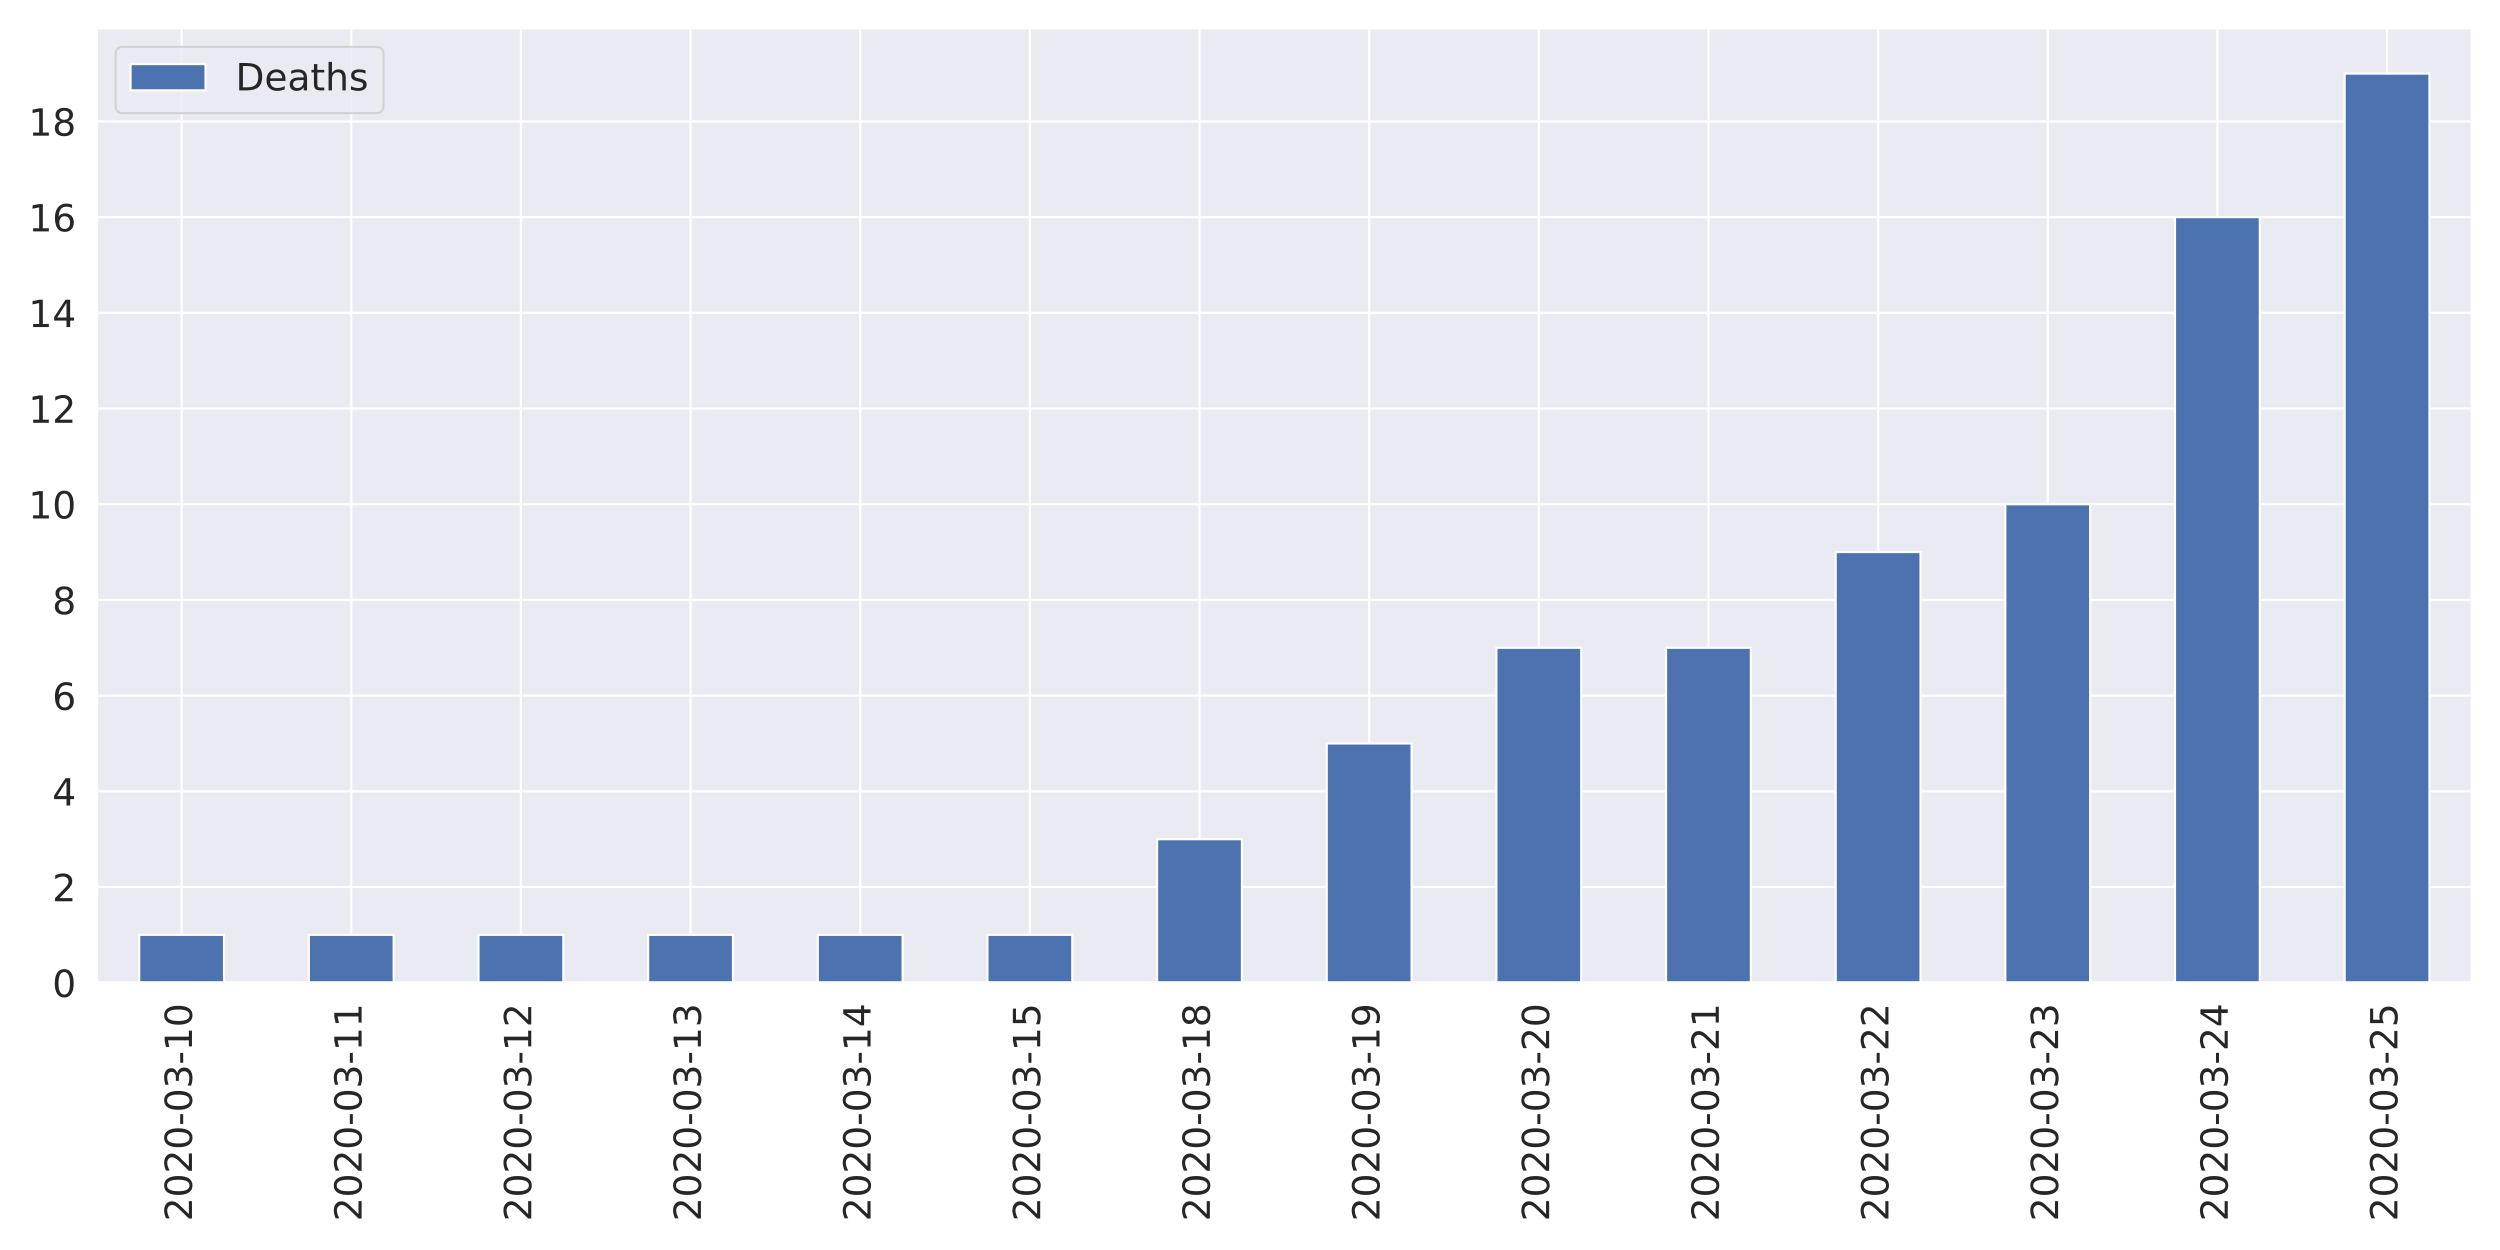
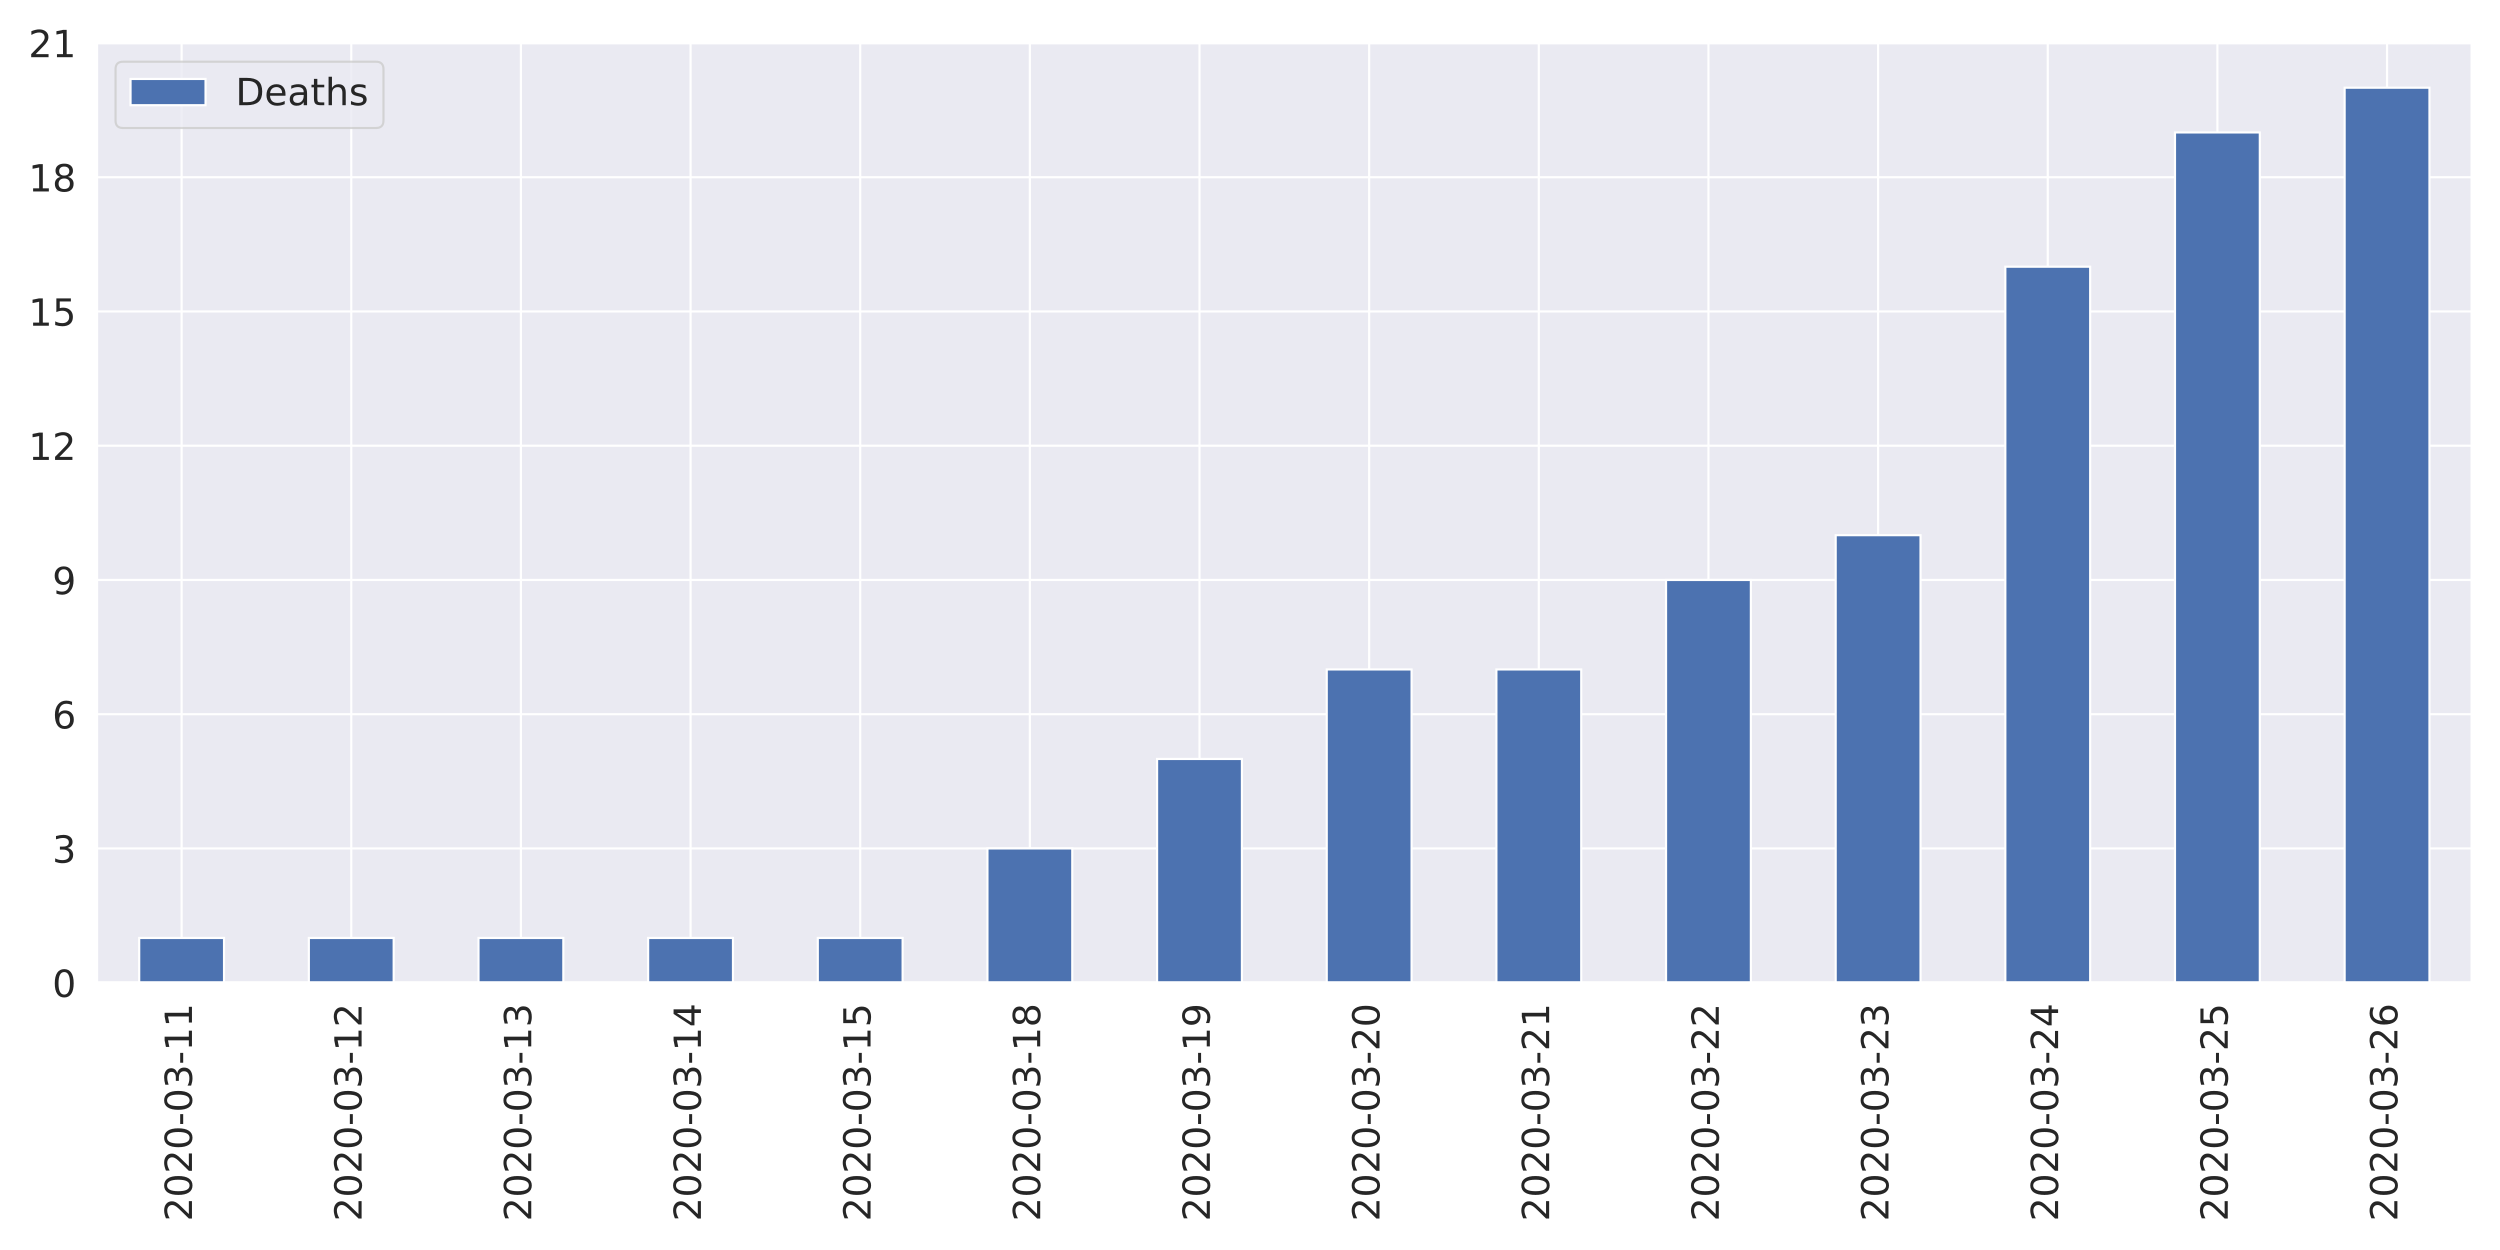
<svg xmlns="http://www.w3.org/2000/svg" xmlns:xlink="http://www.w3.org/1999/xlink" height="576pt" version="1.1" viewBox="0 0 1152 576" width="1152pt">
  <defs>
    <style type="text/css">
*{stroke-linecap:butt;stroke-linejoin:round;}
  </style>
  </defs>
  <g id="figure_1">
    <g id="patch_1">
      <path d="M 0 576  L 1152 576  L 1152 0  L 0 0  z " style="fill:#ffffff;" />
    </g>
    <g id="axes_1">
      <g id="patch_2">
-         <path d="M 44.6 452.83  L 1139.04 452.83  L 1139.04 12.96  L 44.6 12.96  z " style="fill:#eaeaf2;" />
+         <path d="M 44.6 452.83  L 1139.04 452.83  L 1139.04 19.8  L 44.6 19.8  z " style="fill:#eaeaf2;" />
      </g>
      <g id="matplotlib.axis_1">
        <g id="xtick_1">
          <g id="line2d_1">
-             <path clip-path="url(#pf73f8ee75b)" d="M 83.687 452.83  L 83.687 12.96  " style="fill:none;stroke:#ffffff;stroke-linecap:round;" />
+             <path clip-path="url(#p0006dc7b88)" d="M 83.687 452.83  L 83.687 19.8  " style="fill:none;stroke:#ffffff;stroke-linecap:round;" />
          </g>
          <g id="text_1">
            <defs>
              <path d="M 19.188 8.297  L 53.609 8.297  L 53.609 0  L 7.328 0  L 7.328 8.297  Q 12.938 14.109 22.625 23.891  Q 32.328 33.688 34.812 36.531  Q 39.547 41.844 41.422 45.531  Q 43.312 49.219 43.312 52.781  Q 43.312 58.594 39.234 62.25  Q 35.156 65.922 28.609 65.922  Q 23.969 65.922 18.812 64.312  Q 13.672 62.703 7.812 59.422  L 7.812 69.391  Q 13.766 71.781 18.938 73  Q 24.125 74.219 28.422 74.219  Q 39.75 74.219 46.484 68.547  Q 53.219 62.891 53.219 53.422  Q 53.219 48.922 51.531 44.891  Q 49.859 40.875 45.406 35.406  Q 44.188 33.984 37.641 27.219  Q 31.109 20.453 19.188 8.297  z " id="DejaVuSans-50" />
              <path d="M 31.781 66.406  Q 24.172 66.406 20.328 58.906  Q 16.5 51.422 16.5 36.375  Q 16.5 21.391 20.328 13.891  Q 24.172 6.391 31.781 6.391  Q 39.453 6.391 43.281 13.891  Q 47.125 21.391 47.125 36.375  Q 47.125 51.422 43.281 58.906  Q 39.453 66.406 31.781 66.406  z M 31.781 74.219  Q 44.047 74.219 50.516 64.516  Q 56.984 54.828 56.984 36.375  Q 56.984 17.969 50.516 8.266  Q 44.047 -1.422 31.781 -1.422  Q 19.531 -1.422 13.062 8.266  Q 6.594 17.969 6.594 36.375  Q 6.594 54.828 13.062 64.516  Q 19.531 74.219 31.781 74.219  z " id="DejaVuSans-48" />
              <path d="M 4.891 31.391  L 31.203 31.391  L 31.203 23.391  L 4.891 23.391  z " id="DejaVuSans-45" />
              <path d="M 40.578 39.312  Q 47.656 37.797 51.625 33  Q 55.609 28.219 55.609 21.188  Q 55.609 10.406 48.188 4.484  Q 40.766 -1.422 27.094 -1.422  Q 22.516 -1.422 17.656 -0.516  Q 12.797 0.391 7.625 2.203  L 7.625 11.719  Q 11.719 9.328 16.594 8.109  Q 21.484 6.891 26.812 6.891  Q 36.078 6.891 40.938 10.547  Q 45.797 14.203 45.797 21.188  Q 45.797 27.641 41.281 31.266  Q 36.766 34.906 28.719 34.906  L 20.219 34.906  L 20.219 43.016  L 29.109 43.016  Q 36.375 43.016 40.234 45.922  Q 44.094 48.828 44.094 54.297  Q 44.094 59.906 40.109 62.906  Q 36.141 65.922 28.719 65.922  Q 24.656 65.922 20.016 65.031  Q 15.375 64.156 9.812 62.312  L 9.812 71.094  Q 15.438 72.656 20.344 73.438  Q 25.25 74.219 29.594 74.219  Q 40.828 74.219 47.359 69.109  Q 53.906 64.016 53.906 55.328  Q 53.906 49.266 50.438 45.094  Q 46.969 40.922 40.578 39.312  z " id="DejaVuSans-51" />
              <path d="M 12.406 8.297  L 28.516 8.297  L 28.516 63.922  L 10.984 60.406  L 10.984 69.391  L 28.422 72.906  L 38.281 72.906  L 38.281 8.297  L 54.391 8.297  L 54.391 0  L 12.406 0  z " id="DejaVuSans-49" />
            </defs>
            <g style="fill:#262626;" transform="translate(88.45534 562.7538)rotate(-90)scale(0.1728 -0.1728)">
              <use xlink:href="#DejaVuSans-50" />
              <use x="63.623" xlink:href="#DejaVuSans-48" />
              <use x="127.246" xlink:href="#DejaVuSans-50" />
              <use x="190.869" xlink:href="#DejaVuSans-48" />
              <use x="254.492" xlink:href="#DejaVuSans-45" />
              <use x="290.576" xlink:href="#DejaVuSans-48" />
              <use x="354.199" xlink:href="#DejaVuSans-51" />
              <use x="417.822" xlink:href="#DejaVuSans-45" />
              <use x="453.906" xlink:href="#DejaVuSans-49" />
-               <use x="517.529" xlink:href="#DejaVuSans-48" />
+               <use x="517.529" xlink:href="#DejaVuSans-49" />
            </g>
          </g>
        </g>
        <g id="xtick_2">
          <g id="line2d_2">
-             <path clip-path="url(#pf73f8ee75b)" d="M 161.861 452.83  L 161.861 12.96  " style="fill:none;stroke:#ffffff;stroke-linecap:round;" />
+             <path clip-path="url(#p0006dc7b88)" d="M 161.861 452.83  L 161.861 19.8  " style="fill:none;stroke:#ffffff;stroke-linecap:round;" />
          </g>
          <g id="text_2">
            <g style="fill:#262626;" transform="translate(166.6296 562.7538)rotate(-90)scale(0.1728 -0.1728)">
              <use xlink:href="#DejaVuSans-50" />
              <use x="63.623" xlink:href="#DejaVuSans-48" />
              <use x="127.246" xlink:href="#DejaVuSans-50" />
              <use x="190.869" xlink:href="#DejaVuSans-48" />
              <use x="254.492" xlink:href="#DejaVuSans-45" />
              <use x="290.576" xlink:href="#DejaVuSans-48" />
              <use x="354.199" xlink:href="#DejaVuSans-51" />
              <use x="417.822" xlink:href="#DejaVuSans-45" />
              <use x="453.906" xlink:href="#DejaVuSans-49" />
-               <use x="517.529" xlink:href="#DejaVuSans-49" />
+               <use x="517.529" xlink:href="#DejaVuSans-50" />
            </g>
          </g>
        </g>
        <g id="xtick_3">
          <g id="line2d_3">
-             <path clip-path="url(#pf73f8ee75b)" d="M 240.036 452.83  L 240.036 12.96  " style="fill:none;stroke:#ffffff;stroke-linecap:round;" />
+             <path clip-path="url(#p0006dc7b88)" d="M 240.036 452.83  L 240.036 19.8  " style="fill:none;stroke:#ffffff;stroke-linecap:round;" />
          </g>
          <g id="text_3">
            <g style="fill:#262626;" transform="translate(244.8039 562.7538)rotate(-90)scale(0.1728 -0.1728)">
              <use xlink:href="#DejaVuSans-50" />
              <use x="63.623" xlink:href="#DejaVuSans-48" />
              <use x="127.246" xlink:href="#DejaVuSans-50" />
              <use x="190.869" xlink:href="#DejaVuSans-48" />
              <use x="254.492" xlink:href="#DejaVuSans-45" />
              <use x="290.576" xlink:href="#DejaVuSans-48" />
              <use x="354.199" xlink:href="#DejaVuSans-51" />
              <use x="417.822" xlink:href="#DejaVuSans-45" />
              <use x="453.906" xlink:href="#DejaVuSans-49" />
-               <use x="517.529" xlink:href="#DejaVuSans-50" />
+               <use x="517.529" xlink:href="#DejaVuSans-51" />
            </g>
          </g>
        </g>
        <g id="xtick_4">
          <g id="line2d_4">
-             <path clip-path="url(#pf73f8ee75b)" d="M 318.21 452.83  L 318.21 12.96  " style="fill:none;stroke:#ffffff;stroke-linecap:round;" />
+             <path clip-path="url(#p0006dc7b88)" d="M 318.21 452.83  L 318.21 19.8  " style="fill:none;stroke:#ffffff;stroke-linecap:round;" />
          </g>
          <g id="text_4">
+             <defs>
+               <path d="M 37.797 64.312  L 12.891 25.391  L 37.797 25.391  z M 35.203 72.906  L 47.609 72.906  L 47.609 25.391  L 58.016 25.391  L 58.016 17.188  L 47.609 17.188  L 47.609 0  L 37.797 0  L 37.797 17.188  L 4.891 17.188  L 4.891 26.703  z " id="DejaVuSans-52" />
+             </defs>
            <g style="fill:#262626;" transform="translate(322.9782 562.7538)rotate(-90)scale(0.1728 -0.1728)">
              <use xlink:href="#DejaVuSans-50" />
              <use x="63.623" xlink:href="#DejaVuSans-48" />
              <use x="127.246" xlink:href="#DejaVuSans-50" />
              <use x="190.869" xlink:href="#DejaVuSans-48" />
              <use x="254.492" xlink:href="#DejaVuSans-45" />
              <use x="290.576" xlink:href="#DejaVuSans-48" />
              <use x="354.199" xlink:href="#DejaVuSans-51" />
              <use x="417.822" xlink:href="#DejaVuSans-45" />
              <use x="453.906" xlink:href="#DejaVuSans-49" />
-               <use x="517.529" xlink:href="#DejaVuSans-51" />
+               <use x="517.529" xlink:href="#DejaVuSans-52" />
            </g>
          </g>
        </g>
        <g id="xtick_5">
          <g id="line2d_5">
-             <path clip-path="url(#pf73f8ee75b)" d="M 396.384 452.83  L 396.384 12.96  " style="fill:none;stroke:#ffffff;stroke-linecap:round;" />
+             <path clip-path="url(#p0006dc7b88)" d="M 396.384 452.83  L 396.384 19.8  " style="fill:none;stroke:#ffffff;stroke-linecap:round;" />
          </g>
          <g id="text_5">
            <defs>
-               <path d="M 37.797 64.312  L 12.891 25.391  L 37.797 25.391  z M 35.203 72.906  L 47.609 72.906  L 47.609 25.391  L 58.016 25.391  L 58.016 17.188  L 47.609 17.188  L 47.609 0  L 37.797 0  L 37.797 17.188  L 4.891 17.188  L 4.891 26.703  z " id="DejaVuSans-52" />
+               <path d="M 10.797 72.906  L 49.516 72.906  L 49.516 64.594  L 19.828 64.594  L 19.828 46.734  Q 21.969 47.469 24.109 47.828  Q 26.266 48.188 28.422 48.188  Q 40.625 48.188 47.75 41.5  Q 54.891 34.812 54.891 23.391  Q 54.891 11.625 47.562 5.094  Q 40.234 -1.422 26.906 -1.422  Q 22.312 -1.422 17.547 -0.641  Q 12.797 0.141 7.719 1.703  L 7.719 11.625  Q 12.109 9.234 16.797 8.062  Q 21.484 6.891 26.703 6.891  Q 35.156 6.891 40.078 11.328  Q 45.016 15.766 45.016 23.391  Q 45.016 31 40.078 35.438  Q 35.156 39.891 26.703 39.891  Q 22.75 39.891 18.812 39.016  Q 14.891 38.141 10.797 36.281  z " id="DejaVuSans-53" />
            </defs>
            <g style="fill:#262626;" transform="translate(401.1525 562.7538)rotate(-90)scale(0.1728 -0.1728)">
              <use xlink:href="#DejaVuSans-50" />
              <use x="63.623" xlink:href="#DejaVuSans-48" />
              <use x="127.246" xlink:href="#DejaVuSans-50" />
              <use x="190.869" xlink:href="#DejaVuSans-48" />
              <use x="254.492" xlink:href="#DejaVuSans-45" />
              <use x="290.576" xlink:href="#DejaVuSans-48" />
              <use x="354.199" xlink:href="#DejaVuSans-51" />
              <use x="417.822" xlink:href="#DejaVuSans-45" />
              <use x="453.906" xlink:href="#DejaVuSans-49" />
-               <use x="517.529" xlink:href="#DejaVuSans-52" />
+               <use x="517.529" xlink:href="#DejaVuSans-53" />
            </g>
          </g>
        </g>
        <g id="xtick_6">
          <g id="line2d_6">
-             <path clip-path="url(#pf73f8ee75b)" d="M 474.559 452.83  L 474.559 12.96  " style="fill:none;stroke:#ffffff;stroke-linecap:round;" />
+             <path clip-path="url(#p0006dc7b88)" d="M 474.559 452.83  L 474.559 19.8  " style="fill:none;stroke:#ffffff;stroke-linecap:round;" />
          </g>
          <g id="text_6">
            <defs>
-               <path d="M 10.797 72.906  L 49.516 72.906  L 49.516 64.594  L 19.828 64.594  L 19.828 46.734  Q 21.969 47.469 24.109 47.828  Q 26.266 48.188 28.422 48.188  Q 40.625 48.188 47.75 41.5  Q 54.891 34.812 54.891 23.391  Q 54.891 11.625 47.562 5.094  Q 40.234 -1.422 26.906 -1.422  Q 22.312 -1.422 17.547 -0.641  Q 12.797 0.141 7.719 1.703  L 7.719 11.625  Q 12.109 9.234 16.797 8.062  Q 21.484 6.891 26.703 6.891  Q 35.156 6.891 40.078 11.328  Q 45.016 15.766 45.016 23.391  Q 45.016 31 40.078 35.438  Q 35.156 39.891 26.703 39.891  Q 22.75 39.891 18.812 39.016  Q 14.891 38.141 10.797 36.281  z " id="DejaVuSans-53" />
+               <path d="M 31.781 34.625  Q 24.75 34.625 20.719 30.859  Q 16.703 27.094 16.703 20.516  Q 16.703 13.922 20.719 10.156  Q 24.75 6.391 31.781 6.391  Q 38.812 6.391 42.859 10.172  Q 46.922 13.969 46.922 20.516  Q 46.922 27.094 42.891 30.859  Q 38.875 34.625 31.781 34.625  z M 21.922 38.812  Q 15.578 40.375 12.031 44.719  Q 8.5 49.078 8.5 55.328  Q 8.5 64.062 14.719 69.141  Q 20.953 74.219 31.781 74.219  Q 42.672 74.219 48.875 69.141  Q 55.078 64.062 55.078 55.328  Q 55.078 49.078 51.531 44.719  Q 48 40.375 41.703 38.812  Q 48.828 37.156 52.797 32.312  Q 56.781 27.484 56.781 20.516  Q 56.781 9.906 50.312 4.234  Q 43.844 -1.422 31.781 -1.422  Q 19.734 -1.422 13.25 4.234  Q 6.781 9.906 6.781 20.516  Q 6.781 27.484 10.781 32.312  Q 14.797 37.156 21.922 38.812  z M 18.312 54.391  Q 18.312 48.734 21.844 45.562  Q 25.391 42.391 31.781 42.391  Q 38.141 42.391 41.719 45.562  Q 45.312 48.734 45.312 54.391  Q 45.312 60.062 41.719 63.234  Q 38.141 66.406 31.781 66.406  Q 25.391 66.406 21.844 63.234  Q 18.312 60.062 18.312 54.391  z " id="DejaVuSans-56" />
            </defs>
            <g style="fill:#262626;" transform="translate(479.3268 562.7538)rotate(-90)scale(0.1728 -0.1728)">
              <use xlink:href="#DejaVuSans-50" />
              <use x="63.623" xlink:href="#DejaVuSans-48" />
              <use x="127.246" xlink:href="#DejaVuSans-50" />
              <use x="190.869" xlink:href="#DejaVuSans-48" />
              <use x="254.492" xlink:href="#DejaVuSans-45" />
              <use x="290.576" xlink:href="#DejaVuSans-48" />
              <use x="354.199" xlink:href="#DejaVuSans-51" />
              <use x="417.822" xlink:href="#DejaVuSans-45" />
              <use x="453.906" xlink:href="#DejaVuSans-49" />
-               <use x="517.529" xlink:href="#DejaVuSans-53" />
+               <use x="517.529" xlink:href="#DejaVuSans-56" />
            </g>
          </g>
        </g>
        <g id="xtick_7">
          <g id="line2d_7">
-             <path clip-path="url(#pf73f8ee75b)" d="M 552.733 452.83  L 552.733 12.96  " style="fill:none;stroke:#ffffff;stroke-linecap:round;" />
+             <path clip-path="url(#p0006dc7b88)" d="M 552.733 452.83  L 552.733 19.8  " style="fill:none;stroke:#ffffff;stroke-linecap:round;" />
          </g>
          <g id="text_7">
            <defs>
-               <path d="M 31.781 34.625  Q 24.75 34.625 20.719 30.859  Q 16.703 27.094 16.703 20.516  Q 16.703 13.922 20.719 10.156  Q 24.75 6.391 31.781 6.391  Q 38.812 6.391 42.859 10.172  Q 46.922 13.969 46.922 20.516  Q 46.922 27.094 42.891 30.859  Q 38.875 34.625 31.781 34.625  z M 21.922 38.812  Q 15.578 40.375 12.031 44.719  Q 8.5 49.078 8.5 55.328  Q 8.5 64.062 14.719 69.141  Q 20.953 74.219 31.781 74.219  Q 42.672 74.219 48.875 69.141  Q 55.078 64.062 55.078 55.328  Q 55.078 49.078 51.531 44.719  Q 48 40.375 41.703 38.812  Q 48.828 37.156 52.797 32.312  Q 56.781 27.484 56.781 20.516  Q 56.781 9.906 50.312 4.234  Q 43.844 -1.422 31.781 -1.422  Q 19.734 -1.422 13.25 4.234  Q 6.781 9.906 6.781 20.516  Q 6.781 27.484 10.781 32.312  Q 14.797 37.156 21.922 38.812  z M 18.312 54.391  Q 18.312 48.734 21.844 45.562  Q 25.391 42.391 31.781 42.391  Q 38.141 42.391 41.719 45.562  Q 45.312 48.734 45.312 54.391  Q 45.312 60.062 41.719 63.234  Q 38.141 66.406 31.781 66.406  Q 25.391 66.406 21.844 63.234  Q 18.312 60.062 18.312 54.391  z " id="DejaVuSans-56" />
+               <path d="M 10.984 1.516  L 10.984 10.5  Q 14.703 8.734 18.5 7.812  Q 22.312 6.891 25.984 6.891  Q 35.75 6.891 40.891 13.453  Q 46.047 20.016 46.781 33.406  Q 43.953 29.203 39.594 26.953  Q 35.25 24.703 29.984 24.703  Q 19.047 24.703 12.672 31.312  Q 6.297 37.938 6.297 49.422  Q 6.297 60.641 12.938 67.422  Q 19.578 74.219 30.609 74.219  Q 43.266 74.219 49.922 64.516  Q 56.594 54.828 56.594 36.375  Q 56.594 19.141 48.406 8.859  Q 40.234 -1.422 26.422 -1.422  Q 22.703 -1.422 18.891 -0.688  Q 15.094 0.047 10.984 1.516  z M 30.609 32.422  Q 37.25 32.422 41.125 36.953  Q 45.016 41.5 45.016 49.422  Q 45.016 57.281 41.125 61.844  Q 37.25 66.406 30.609 66.406  Q 23.969 66.406 20.094 61.844  Q 16.219 57.281 16.219 49.422  Q 16.219 41.5 20.094 36.953  Q 23.969 32.422 30.609 32.422  z " id="DejaVuSans-57" />
            </defs>
            <g style="fill:#262626;" transform="translate(557.5011 562.7538)rotate(-90)scale(0.1728 -0.1728)">
              <use xlink:href="#DejaVuSans-50" />
              <use x="63.623" xlink:href="#DejaVuSans-48" />
              <use x="127.246" xlink:href="#DejaVuSans-50" />
              <use x="190.869" xlink:href="#DejaVuSans-48" />
              <use x="254.492" xlink:href="#DejaVuSans-45" />
              <use x="290.576" xlink:href="#DejaVuSans-48" />
              <use x="354.199" xlink:href="#DejaVuSans-51" />
              <use x="417.822" xlink:href="#DejaVuSans-45" />
              <use x="453.906" xlink:href="#DejaVuSans-49" />
-               <use x="517.529" xlink:href="#DejaVuSans-56" />
+               <use x="517.529" xlink:href="#DejaVuSans-57" />
            </g>
          </g>
        </g>
        <g id="xtick_8">
          <g id="line2d_8">
-             <path clip-path="url(#pf73f8ee75b)" d="M 630.907 452.83  L 630.907 12.96  " style="fill:none;stroke:#ffffff;stroke-linecap:round;" />
+             <path clip-path="url(#p0006dc7b88)" d="M 630.907 452.83  L 630.907 19.8  " style="fill:none;stroke:#ffffff;stroke-linecap:round;" />
          </g>
          <g id="text_8">
-             <defs>
-               <path d="M 10.984 1.516  L 10.984 10.5  Q 14.703 8.734 18.5 7.812  Q 22.312 6.891 25.984 6.891  Q 35.75 6.891 40.891 13.453  Q 46.047 20.016 46.781 33.406  Q 43.953 29.203 39.594 26.953  Q 35.25 24.703 29.984 24.703  Q 19.047 24.703 12.672 31.312  Q 6.297 37.938 6.297 49.422  Q 6.297 60.641 12.938 67.422  Q 19.578 74.219 30.609 74.219  Q 43.266 74.219 49.922 64.516  Q 56.594 54.828 56.594 36.375  Q 56.594 19.141 48.406 8.859  Q 40.234 -1.422 26.422 -1.422  Q 22.703 -1.422 18.891 -0.688  Q 15.094 0.047 10.984 1.516  z M 30.609 32.422  Q 37.25 32.422 41.125 36.953  Q 45.016 41.5 45.016 49.422  Q 45.016 57.281 41.125 61.844  Q 37.25 66.406 30.609 66.406  Q 23.969 66.406 20.094 61.844  Q 16.219 57.281 16.219 49.422  Q 16.219 41.5 20.094 36.953  Q 23.969 32.422 30.609 32.422  z " id="DejaVuSans-57" />
-             </defs>
            <g style="fill:#262626;" transform="translate(635.6753 562.7538)rotate(-90)scale(0.1728 -0.1728)">
              <use xlink:href="#DejaVuSans-50" />
              <use x="63.623" xlink:href="#DejaVuSans-48" />
              <use x="127.246" xlink:href="#DejaVuSans-50" />
              <use x="190.869" xlink:href="#DejaVuSans-48" />
              <use x="254.492" xlink:href="#DejaVuSans-45" />
              <use x="290.576" xlink:href="#DejaVuSans-48" />
              <use x="354.199" xlink:href="#DejaVuSans-51" />
              <use x="417.822" xlink:href="#DejaVuSans-45" />
-               <use x="453.906" xlink:href="#DejaVuSans-49" />
-               <use x="517.529" xlink:href="#DejaVuSans-57" />
+               <use x="453.906" xlink:href="#DejaVuSans-50" />
+               <use x="517.529" xlink:href="#DejaVuSans-48" />
            </g>
          </g>
        </g>
        <g id="xtick_9">
          <g id="line2d_9">
-             <path clip-path="url(#pf73f8ee75b)" d="M 709.081 452.83  L 709.081 12.96  " style="fill:none;stroke:#ffffff;stroke-linecap:round;" />
+             <path clip-path="url(#p0006dc7b88)" d="M 709.081 452.83  L 709.081 19.8  " style="fill:none;stroke:#ffffff;stroke-linecap:round;" />
          </g>
          <g id="text_9">
            <g style="fill:#262626;" transform="translate(713.8496 562.7538)rotate(-90)scale(0.1728 -0.1728)">
              <use xlink:href="#DejaVuSans-50" />
              <use x="63.623" xlink:href="#DejaVuSans-48" />
              <use x="127.246" xlink:href="#DejaVuSans-50" />
              <use x="190.869" xlink:href="#DejaVuSans-48" />
              <use x="254.492" xlink:href="#DejaVuSans-45" />
              <use x="290.576" xlink:href="#DejaVuSans-48" />
              <use x="354.199" xlink:href="#DejaVuSans-51" />
              <use x="417.822" xlink:href="#DejaVuSans-45" />
              <use x="453.906" xlink:href="#DejaVuSans-50" />
-               <use x="517.529" xlink:href="#DejaVuSans-48" />
+               <use x="517.529" xlink:href="#DejaVuSans-49" />
            </g>
          </g>
        </g>
        <g id="xtick_10">
          <g id="line2d_10">
-             <path clip-path="url(#pf73f8ee75b)" d="M 787.256 452.83  L 787.256 12.96  " style="fill:none;stroke:#ffffff;stroke-linecap:round;" />
+             <path clip-path="url(#p0006dc7b88)" d="M 787.256 452.83  L 787.256 19.8  " style="fill:none;stroke:#ffffff;stroke-linecap:round;" />
          </g>
          <g id="text_10">
            <g style="fill:#262626;" transform="translate(792.0239 562.7538)rotate(-90)scale(0.1728 -0.1728)">
              <use xlink:href="#DejaVuSans-50" />
              <use x="63.623" xlink:href="#DejaVuSans-48" />
              <use x="127.246" xlink:href="#DejaVuSans-50" />
              <use x="190.869" xlink:href="#DejaVuSans-48" />
              <use x="254.492" xlink:href="#DejaVuSans-45" />
              <use x="290.576" xlink:href="#DejaVuSans-48" />
              <use x="354.199" xlink:href="#DejaVuSans-51" />
              <use x="417.822" xlink:href="#DejaVuSans-45" />
              <use x="453.906" xlink:href="#DejaVuSans-50" />
-               <use x="517.529" xlink:href="#DejaVuSans-49" />
+               <use x="517.529" xlink:href="#DejaVuSans-50" />
            </g>
          </g>
        </g>
        <g id="xtick_11">
          <g id="line2d_11">
-             <path clip-path="url(#pf73f8ee75b)" d="M 865.43 452.83  L 865.43 12.96  " style="fill:none;stroke:#ffffff;stroke-linecap:round;" />
+             <path clip-path="url(#p0006dc7b88)" d="M 865.43 452.83  L 865.43 19.8  " style="fill:none;stroke:#ffffff;stroke-linecap:round;" />
          </g>
          <g id="text_11">
            <g style="fill:#262626;" transform="translate(870.1982 562.7538)rotate(-90)scale(0.1728 -0.1728)">
              <use xlink:href="#DejaVuSans-50" />
              <use x="63.623" xlink:href="#DejaVuSans-48" />
              <use x="127.246" xlink:href="#DejaVuSans-50" />
              <use x="190.869" xlink:href="#DejaVuSans-48" />
              <use x="254.492" xlink:href="#DejaVuSans-45" />
              <use x="290.576" xlink:href="#DejaVuSans-48" />
              <use x="354.199" xlink:href="#DejaVuSans-51" />
              <use x="417.822" xlink:href="#DejaVuSans-45" />
              <use x="453.906" xlink:href="#DejaVuSans-50" />
-               <use x="517.529" xlink:href="#DejaVuSans-50" />
+               <use x="517.529" xlink:href="#DejaVuSans-51" />
            </g>
          </g>
        </g>
        <g id="xtick_12">
          <g id="line2d_12">
-             <path clip-path="url(#pf73f8ee75b)" d="M 943.604 452.83  L 943.604 12.96  " style="fill:none;stroke:#ffffff;stroke-linecap:round;" />
+             <path clip-path="url(#p0006dc7b88)" d="M 943.604 452.83  L 943.604 19.8  " style="fill:none;stroke:#ffffff;stroke-linecap:round;" />
          </g>
          <g id="text_12">
            <g style="fill:#262626;" transform="translate(948.3725 562.7538)rotate(-90)scale(0.1728 -0.1728)">
              <use xlink:href="#DejaVuSans-50" />
              <use x="63.623" xlink:href="#DejaVuSans-48" />
              <use x="127.246" xlink:href="#DejaVuSans-50" />
              <use x="190.869" xlink:href="#DejaVuSans-48" />
              <use x="254.492" xlink:href="#DejaVuSans-45" />
              <use x="290.576" xlink:href="#DejaVuSans-48" />
              <use x="354.199" xlink:href="#DejaVuSans-51" />
              <use x="417.822" xlink:href="#DejaVuSans-45" />
              <use x="453.906" xlink:href="#DejaVuSans-50" />
-               <use x="517.529" xlink:href="#DejaVuSans-51" />
+               <use x="517.529" xlink:href="#DejaVuSans-52" />
            </g>
          </g>
        </g>
        <g id="xtick_13">
          <g id="line2d_13">
-             <path clip-path="url(#pf73f8ee75b)" d="M 1021.779 452.83  L 1021.779 12.96  " style="fill:none;stroke:#ffffff;stroke-linecap:round;" />
+             <path clip-path="url(#p0006dc7b88)" d="M 1021.779 452.83  L 1021.779 19.8  " style="fill:none;stroke:#ffffff;stroke-linecap:round;" />
          </g>
          <g id="text_13">
            <g style="fill:#262626;" transform="translate(1026.547 562.7538)rotate(-90)scale(0.1728 -0.1728)">
              <use xlink:href="#DejaVuSans-50" />
              <use x="63.623" xlink:href="#DejaVuSans-48" />
              <use x="127.246" xlink:href="#DejaVuSans-50" />
              <use x="190.869" xlink:href="#DejaVuSans-48" />
              <use x="254.492" xlink:href="#DejaVuSans-45" />
              <use x="290.576" xlink:href="#DejaVuSans-48" />
              <use x="354.199" xlink:href="#DejaVuSans-51" />
              <use x="417.822" xlink:href="#DejaVuSans-45" />
              <use x="453.906" xlink:href="#DejaVuSans-50" />
-               <use x="517.529" xlink:href="#DejaVuSans-52" />
+               <use x="517.529" xlink:href="#DejaVuSans-53" />
            </g>
          </g>
        </g>
        <g id="xtick_14">
          <g id="line2d_14">
-             <path clip-path="url(#pf73f8ee75b)" d="M 1099.953 452.83  L 1099.953 12.96  " style="fill:none;stroke:#ffffff;stroke-linecap:round;" />
+             <path clip-path="url(#p0006dc7b88)" d="M 1099.953 452.83  L 1099.953 19.8  " style="fill:none;stroke:#ffffff;stroke-linecap:round;" />
          </g>
          <g id="text_14">
+             <defs>
+               <path d="M 33.016 40.375  Q 26.375 40.375 22.484 35.828  Q 18.609 31.297 18.609 23.391  Q 18.609 15.531 22.484 10.953  Q 26.375 6.391 33.016 6.391  Q 39.656 6.391 43.531 10.953  Q 47.406 15.531 47.406 23.391  Q 47.406 31.297 43.531 35.828  Q 39.656 40.375 33.016 40.375  z M 52.594 71.297  L 52.594 62.312  Q 48.875 64.062 45.094 64.984  Q 41.312 65.922 37.594 65.922  Q 27.828 65.922 22.672 59.328  Q 17.531 52.734 16.797 39.406  Q 19.672 43.656 24.016 45.922  Q 28.375 48.188 33.594 48.188  Q 44.578 48.188 50.953 41.516  Q 57.328 34.859 57.328 23.391  Q 57.328 12.156 50.688 5.359  Q 44.047 -1.422 33.016 -1.422  Q 20.359 -1.422 13.672 8.266  Q 6.984 17.969 6.984 36.375  Q 6.984 53.656 15.188 63.938  Q 23.391 74.219 37.203 74.219  Q 40.922 74.219 44.703 73.484  Q 48.484 72.75 52.594 71.297  z " id="DejaVuSans-54" />
+             </defs>
            <g style="fill:#262626;" transform="translate(1104.721 562.7538)rotate(-90)scale(0.1728 -0.1728)">
              <use xlink:href="#DejaVuSans-50" />
              <use x="63.623" xlink:href="#DejaVuSans-48" />
              <use x="127.246" xlink:href="#DejaVuSans-50" />
              <use x="190.869" xlink:href="#DejaVuSans-48" />
              <use x="254.492" xlink:href="#DejaVuSans-45" />
              <use x="290.576" xlink:href="#DejaVuSans-48" />
              <use x="354.199" xlink:href="#DejaVuSans-51" />
              <use x="417.822" xlink:href="#DejaVuSans-45" />
              <use x="453.906" xlink:href="#DejaVuSans-50" />
-               <use x="517.529" xlink:href="#DejaVuSans-53" />
+               <use x="517.529" xlink:href="#DejaVuSans-54" />
            </g>
          </g>
        </g>
      </g>
      <g id="matplotlib.axis_2">
        <g id="ytick_1">
          <g id="line2d_15">
-             <path clip-path="url(#pf73f8ee75b)" d="M 44.6 452.83  L 1139.04 452.83  " style="fill:none;stroke:#ffffff;stroke-linecap:round;" />
+             <path clip-path="url(#p0006dc7b88)" d="M 44.6 452.83  L 1139.04 452.83  " style="fill:none;stroke:#ffffff;stroke-linecap:round;" />
          </g>
          <g id="text_15">
            <g style="fill:#262626;" transform="translate(24.1056 459.3951)scale(0.1728 -0.1728)">
              <use xlink:href="#DejaVuSans-48" />
            </g>
          </g>
        </g>
        <g id="ytick_2">
          <g id="line2d_16">
-             <path clip-path="url(#pf73f8ee75b)" d="M 44.6 408.733  L 1139.04 408.733  " style="fill:none;stroke:#ffffff;stroke-linecap:round;" />
+             <path clip-path="url(#p0006dc7b88)" d="M 44.6 390.969  L 1139.04 390.969  " style="fill:none;stroke:#ffffff;stroke-linecap:round;" />
          </g>
          <g id="text_16">
-             <g style="fill:#262626;" transform="translate(24.1056 415.2978)scale(0.1728 -0.1728)">
-               <use xlink:href="#DejaVuSans-50" />
+             <g style="fill:#262626;" transform="translate(24.1056 397.5336)scale(0.1728 -0.1728)">
+               <use xlink:href="#DejaVuSans-51" />
            </g>
          </g>
        </g>
        <g id="ytick_3">
          <g id="line2d_17">
-             <path clip-path="url(#pf73f8ee75b)" d="M 44.6 364.636  L 1139.04 364.636  " style="fill:none;stroke:#ffffff;stroke-linecap:round;" />
+             <path clip-path="url(#p0006dc7b88)" d="M 44.6 329.107  L 1139.04 329.107  " style="fill:none;stroke:#ffffff;stroke-linecap:round;" />
          </g>
          <g id="text_17">
-             <g style="fill:#262626;" transform="translate(24.1056 371.2006)scale(0.1728 -0.1728)">
-               <use xlink:href="#DejaVuSans-52" />
+             <g style="fill:#262626;" transform="translate(24.1056 335.6722)scale(0.1728 -0.1728)">
+               <use xlink:href="#DejaVuSans-54" />
            </g>
          </g>
        </g>
        <g id="ytick_4">
          <g id="line2d_18">
-             <path clip-path="url(#pf73f8ee75b)" d="M 44.6 320.538  L 1139.04 320.538  " style="fill:none;stroke:#ffffff;stroke-linecap:round;" />
+             <path clip-path="url(#p0006dc7b88)" d="M 44.6 267.246  L 1139.04 267.246  " style="fill:none;stroke:#ffffff;stroke-linecap:round;" />
          </g>
          <g id="text_18">
-             <defs>
-               <path d="M 33.016 40.375  Q 26.375 40.375 22.484 35.828  Q 18.609 31.297 18.609 23.391  Q 18.609 15.531 22.484 10.953  Q 26.375 6.391 33.016 6.391  Q 39.656 6.391 43.531 10.953  Q 47.406 15.531 47.406 23.391  Q 47.406 31.297 43.531 35.828  Q 39.656 40.375 33.016 40.375  z M 52.594 71.297  L 52.594 62.312  Q 48.875 64.062 45.094 64.984  Q 41.312 65.922 37.594 65.922  Q 27.828 65.922 22.672 59.328  Q 17.531 52.734 16.797 39.406  Q 19.672 43.656 24.016 45.922  Q 28.375 48.188 33.594 48.188  Q 44.578 48.188 50.953 41.516  Q 57.328 34.859 57.328 23.391  Q 57.328 12.156 50.688 5.359  Q 44.047 -1.422 33.016 -1.422  Q 20.359 -1.422 13.672 8.266  Q 6.984 17.969 6.984 36.375  Q 6.984 53.656 15.188 63.938  Q 23.391 74.219 37.203 74.219  Q 40.922 74.219 44.703 73.484  Q 48.484 72.75 52.594 71.297  z " id="DejaVuSans-54" />
-             </defs>
-             <g style="fill:#262626;" transform="translate(24.1056 327.1033)scale(0.1728 -0.1728)">
-               <use xlink:href="#DejaVuSans-54" />
+             <g style="fill:#262626;" transform="translate(24.1056 273.8108)scale(0.1728 -0.1728)">
+               <use xlink:href="#DejaVuSans-57" />
            </g>
          </g>
        </g>
        <g id="ytick_5">
          <g id="line2d_19">
-             <path clip-path="url(#pf73f8ee75b)" d="M 44.6 276.441  L 1139.04 276.441  " style="fill:none;stroke:#ffffff;stroke-linecap:round;" />
+             <path clip-path="url(#p0006dc7b88)" d="M 44.6 205.384  L 1139.04 205.384  " style="fill:none;stroke:#ffffff;stroke-linecap:round;" />
          </g>
          <g id="text_19">
-             <g style="fill:#262626;" transform="translate(24.1056 283.0061)scale(0.1728 -0.1728)">
-               <use xlink:href="#DejaVuSans-56" />
+             <g style="fill:#262626;" transform="translate(13.1112 211.9493)scale(0.1728 -0.1728)">
+               <use xlink:href="#DejaVuSans-49" />
+               <use x="63.623" xlink:href="#DejaVuSans-50" />
            </g>
          </g>
        </g>
        <g id="ytick_6">
          <g id="line2d_20">
-             <path clip-path="url(#pf73f8ee75b)" d="M 44.6 232.344  L 1139.04 232.344  " style="fill:none;stroke:#ffffff;stroke-linecap:round;" />
+             <path clip-path="url(#p0006dc7b88)" d="M 44.6 143.523  L 1139.04 143.523  " style="fill:none;stroke:#ffffff;stroke-linecap:round;" />
          </g>
          <g id="text_20">
-             <g style="fill:#262626;" transform="translate(13.1112 238.9088)scale(0.1728 -0.1728)">
+             <g style="fill:#262626;" transform="translate(13.1112 150.0879)scale(0.1728 -0.1728)">
              <use xlink:href="#DejaVuSans-49" />
-               <use x="63.623" xlink:href="#DejaVuSans-48" />
+               <use x="63.623" xlink:href="#DejaVuSans-53" />
            </g>
          </g>
        </g>
        <g id="ytick_7">
          <g id="line2d_21">
-             <path clip-path="url(#pf73f8ee75b)" d="M 44.6 188.247  L 1139.04 188.247  " style="fill:none;stroke:#ffffff;stroke-linecap:round;" />
+             <path clip-path="url(#p0006dc7b88)" d="M 44.6 81.661  L 1139.04 81.661  " style="fill:none;stroke:#ffffff;stroke-linecap:round;" />
          </g>
          <g id="text_21">
-             <g style="fill:#262626;" transform="translate(13.1112 194.8116)scale(0.1728 -0.1728)">
+             <g style="fill:#262626;" transform="translate(13.1112 88.22648)scale(0.1728 -0.1728)">
              <use xlink:href="#DejaVuSans-49" />
-               <use x="63.623" xlink:href="#DejaVuSans-50" />
+               <use x="63.623" xlink:href="#DejaVuSans-56" />
            </g>
          </g>
        </g>
        <g id="ytick_8">
          <g id="line2d_22">
-             <path clip-path="url(#pf73f8ee75b)" d="M 44.6 144.149  L 1139.04 144.149  " style="fill:none;stroke:#ffffff;stroke-linecap:round;" />
+             <path clip-path="url(#p0006dc7b88)" d="M 44.6 19.8  L 1139.04 19.8  " style="fill:none;stroke:#ffffff;stroke-linecap:round;" />
          </g>
          <g id="text_22">
-             <g style="fill:#262626;" transform="translate(13.1112 150.7143)scale(0.1728 -0.1728)">
-               <use xlink:href="#DejaVuSans-49" />
-               <use x="63.623" xlink:href="#DejaVuSans-52" />
-             </g>
-           </g>
-         </g>
-         <g id="ytick_9">
-           <g id="line2d_23">
-             <path clip-path="url(#pf73f8ee75b)" d="M 44.6 100.052  L 1139.04 100.052  " style="fill:none;stroke:#ffffff;stroke-linecap:round;" />
-           </g>
-           <g id="text_23">
-             <g style="fill:#262626;" transform="translate(13.1112 106.6171)scale(0.1728 -0.1728)">
-               <use xlink:href="#DejaVuSans-49" />
-               <use x="63.623" xlink:href="#DejaVuSans-54" />
-             </g>
-           </g>
-         </g>
-         <g id="ytick_10">
-           <g id="line2d_24">
-             <path clip-path="url(#pf73f8ee75b)" d="M 44.6 55.955  L 1139.04 55.955  " style="fill:none;stroke:#ffffff;stroke-linecap:round;" />
-           </g>
-           <g id="text_24">
-             <g style="fill:#262626;" transform="translate(13.1112 62.51986)scale(0.1728 -0.1728)">
-               <use xlink:href="#DejaVuSans-49" />
-               <use x="63.623" xlink:href="#DejaVuSans-56" />
+             <g style="fill:#262626;" transform="translate(13.1112 26.36505)scale(0.1728 -0.1728)">
+               <use xlink:href="#DejaVuSans-50" />
+               <use x="63.623" xlink:href="#DejaVuSans-49" />
            </g>
          </g>
        </g>
      </g>
      <g id="patch_3">
-         <path clip-path="url(#pf73f8ee75b)" d="M 64.144 452.83  L 103.231 452.83  L 103.231 430.781  L 64.144 430.781  z " style="fill:#4c72b0;stroke:#ffffff;stroke-linejoin:miter;" />
+         <path clip-path="url(#p0006dc7b88)" d="M 64.144 452.83  L 103.231 452.83  L 103.231 432.21  L 64.144 432.21  z " style="fill:#4c72b0;stroke:#ffffff;stroke-linejoin:miter;" />
      </g>
      <g id="patch_4">
-         <path clip-path="url(#pf73f8ee75b)" d="M 142.318 452.83  L 181.405 452.83  L 181.405 430.781  L 142.318 430.781  z " style="fill:#4c72b0;stroke:#ffffff;stroke-linejoin:miter;" />
+         <path clip-path="url(#p0006dc7b88)" d="M 142.318 452.83  L 181.405 452.83  L 181.405 432.21  L 142.318 432.21  z " style="fill:#4c72b0;stroke:#ffffff;stroke-linejoin:miter;" />
      </g>
      <g id="patch_5">
-         <path clip-path="url(#pf73f8ee75b)" d="M 220.492 452.83  L 259.579 452.83  L 259.579 430.781  L 220.492 430.781  z " style="fill:#4c72b0;stroke:#ffffff;stroke-linejoin:miter;" />
+         <path clip-path="url(#p0006dc7b88)" d="M 220.492 452.83  L 259.579 452.83  L 259.579 432.21  L 220.492 432.21  z " style="fill:#4c72b0;stroke:#ffffff;stroke-linejoin:miter;" />
      </g>
      <g id="patch_6">
-         <path clip-path="url(#pf73f8ee75b)" d="M 298.666 452.83  L 337.754 452.83  L 337.754 430.781  L 298.666 430.781  z " style="fill:#4c72b0;stroke:#ffffff;stroke-linejoin:miter;" />
+         <path clip-path="url(#p0006dc7b88)" d="M 298.666 452.83  L 337.754 452.83  L 337.754 432.21  L 298.666 432.21  z " style="fill:#4c72b0;stroke:#ffffff;stroke-linejoin:miter;" />
      </g>
      <g id="patch_7">
-         <path clip-path="url(#pf73f8ee75b)" d="M 376.841 452.83  L 415.928 452.83  L 415.928 430.781  L 376.841 430.781  z " style="fill:#4c72b0;stroke:#ffffff;stroke-linejoin:miter;" />
+         <path clip-path="url(#p0006dc7b88)" d="M 376.841 452.83  L 415.928 452.83  L 415.928 432.21  L 376.841 432.21  z " style="fill:#4c72b0;stroke:#ffffff;stroke-linejoin:miter;" />
      </g>
      <g id="patch_8">
-         <path clip-path="url(#pf73f8ee75b)" d="M 455.015 452.83  L 494.102 452.83  L 494.102 430.781  L 455.015 430.781  z " style="fill:#4c72b0;stroke:#ffffff;stroke-linejoin:miter;" />
+         <path clip-path="url(#p0006dc7b88)" d="M 455.015 452.83  L 494.102 452.83  L 494.102 390.969  L 455.015 390.969  z " style="fill:#4c72b0;stroke:#ffffff;stroke-linejoin:miter;" />
      </g>
      <g id="patch_9">
-         <path clip-path="url(#pf73f8ee75b)" d="M 533.189 452.83  L 572.276 452.83  L 572.276 386.684  L 533.189 386.684  z " style="fill:#4c72b0;stroke:#ffffff;stroke-linejoin:miter;" />
+         <path clip-path="url(#p0006dc7b88)" d="M 533.189 452.83  L 572.276 452.83  L 572.276 349.728  L 533.189 349.728  z " style="fill:#4c72b0;stroke:#ffffff;stroke-linejoin:miter;" />
      </g>
      <g id="patch_10">
-         <path clip-path="url(#pf73f8ee75b)" d="M 611.364 452.83  L 650.451 452.83  L 650.451 342.587  L 611.364 342.587  z " style="fill:#4c72b0;stroke:#ffffff;stroke-linejoin:miter;" />
+         <path clip-path="url(#p0006dc7b88)" d="M 611.364 452.83  L 650.451 452.83  L 650.451 308.487  L 611.364 308.487  z " style="fill:#4c72b0;stroke:#ffffff;stroke-linejoin:miter;" />
      </g>
      <g id="patch_11">
-         <path clip-path="url(#pf73f8ee75b)" d="M 689.538 452.83  L 728.625 452.83  L 728.625 298.49  L 689.538 298.49  z " style="fill:#4c72b0;stroke:#ffffff;stroke-linejoin:miter;" />
+         <path clip-path="url(#p0006dc7b88)" d="M 689.538 452.83  L 728.625 452.83  L 728.625 308.487  L 689.538 308.487  z " style="fill:#4c72b0;stroke:#ffffff;stroke-linejoin:miter;" />
      </g>
      <g id="patch_12">
-         <path clip-path="url(#pf73f8ee75b)" d="M 767.712 452.83  L 806.799 452.83  L 806.799 298.49  L 767.712 298.49  z " style="fill:#4c72b0;stroke:#ffffff;stroke-linejoin:miter;" />
+         <path clip-path="url(#p0006dc7b88)" d="M 767.712 452.83  L 806.799 452.83  L 806.799 267.246  L 767.712 267.246  z " style="fill:#4c72b0;stroke:#ffffff;stroke-linejoin:miter;" />
      </g>
      <g id="patch_13">
-         <path clip-path="url(#pf73f8ee75b)" d="M 845.886 452.83  L 884.974 452.83  L 884.974 254.392  L 845.886 254.392  z " style="fill:#4c72b0;stroke:#ffffff;stroke-linejoin:miter;" />
+         <path clip-path="url(#p0006dc7b88)" d="M 845.886 452.83  L 884.974 452.83  L 884.974 246.625  L 845.886 246.625  z " style="fill:#4c72b0;stroke:#ffffff;stroke-linejoin:miter;" />
      </g>
      <g id="patch_14">
-         <path clip-path="url(#pf73f8ee75b)" d="M 924.061 452.83  L 963.148 452.83  L 963.148 232.344  L 924.061 232.344  z " style="fill:#4c72b0;stroke:#ffffff;stroke-linejoin:miter;" />
+         <path clip-path="url(#p0006dc7b88)" d="M 924.061 452.83  L 963.148 452.83  L 963.148 122.902  L 924.061 122.902  z " style="fill:#4c72b0;stroke:#ffffff;stroke-linejoin:miter;" />
      </g>
      <g id="patch_15">
-         <path clip-path="url(#pf73f8ee75b)" d="M 1002.235 452.83  L 1041.322 452.83  L 1041.322 100.052  L 1002.235 100.052  z " style="fill:#4c72b0;stroke:#ffffff;stroke-linejoin:miter;" />
+         <path clip-path="url(#p0006dc7b88)" d="M 1002.235 452.83  L 1041.322 452.83  L 1041.322 61.041  L 1002.235 61.041  z " style="fill:#4c72b0;stroke:#ffffff;stroke-linejoin:miter;" />
      </g>
      <g id="patch_16">
-         <path clip-path="url(#pf73f8ee75b)" d="M 1080.409 452.83  L 1119.496 452.83  L 1119.496 33.906  L 1080.409 33.906  z " style="fill:#4c72b0;stroke:#ffffff;stroke-linejoin:miter;" />
+         <path clip-path="url(#p0006dc7b88)" d="M 1080.409 452.83  L 1119.496 452.83  L 1119.496 40.42  L 1080.409 40.42  z " style="fill:#4c72b0;stroke:#ffffff;stroke-linejoin:miter;" />
      </g>
      <g id="patch_17">
-         <path d="M 44.6 452.83  L 44.6 12.96  " style="fill:none;stroke:#ffffff;stroke-linecap:square;stroke-linejoin:miter;stroke-width:1.25;" />
+         <path d="M 44.6 452.83  L 44.6 19.8  " style="fill:none;stroke:#ffffff;stroke-linecap:square;stroke-linejoin:miter;stroke-width:1.25;" />
      </g>
      <g id="patch_18">
-         <path d="M 1139.04 452.83  L 1139.04 12.96  " style="fill:none;stroke:#ffffff;stroke-linecap:square;stroke-linejoin:miter;stroke-width:1.25;" />
+         <path d="M 1139.04 452.83  L 1139.04 19.8  " style="fill:none;stroke:#ffffff;stroke-linecap:square;stroke-linejoin:miter;stroke-width:1.25;" />
      </g>
      <g id="patch_19">
        <path d="M 44.6 452.83  L 1139.04 452.83  " style="fill:none;stroke:#ffffff;stroke-linecap:square;stroke-linejoin:miter;stroke-width:1.25;" />
      </g>
      <g id="patch_20">
-         <path d="M 44.6 12.96  L 1139.04 12.96  " style="fill:none;stroke:#ffffff;stroke-linecap:square;stroke-linejoin:miter;stroke-width:1.25;" />
+         <path d="M 44.6 19.8  L 1139.04 19.8  " style="fill:none;stroke:#ffffff;stroke-linecap:square;stroke-linejoin:miter;stroke-width:1.25;" />
      </g>
      <g id="legend_1">
        <g id="patch_21">
-           <path d="M 56.696 52.148  L 173.247 52.148  Q 176.703 52.148 176.703 48.692  L 176.703 25.056  Q 176.703 21.6 173.247 21.6  L 56.696 21.6  Q 53.24 21.6 53.24 25.056  L 53.24 48.692  Q 53.24 52.148 56.696 52.148  z " style="fill:#eaeaf2;opacity:0.8;stroke:#cccccc;stroke-linejoin:miter;" />
+           <path d="M 56.696 58.988  L 173.247 58.988  Q 176.703 58.988 176.703 55.532  L 176.703 31.896  Q 176.703 28.44 173.247 28.44  L 56.696 28.44  Q 53.24 28.44 53.24 31.896  L 53.24 55.532  Q 53.24 58.988 56.696 58.988  z " style="fill:#eaeaf2;opacity:0.8;stroke:#cccccc;stroke-linejoin:miter;" />
        </g>
        <g id="patch_22">
-           <path d="M 60.152 41.642  L 94.712 41.642  L 94.712 29.546  L 60.152 29.546  z " style="fill:#4c72b0;stroke:#ffffff;stroke-linejoin:miter;" />
-         </g>
-         <g id="text_25">
+           <path d="M 60.152 48.482  L 94.712 48.482  L 94.712 36.386  L 60.152 36.386  z " style="fill:#4c72b0;stroke:#ffffff;stroke-linejoin:miter;" />
+         </g>
+         <g id="text_23">
          <defs>
            <path d="M 19.672 64.797  L 19.672 8.109  L 31.594 8.109  Q 46.688 8.109 53.688 14.938  Q 60.688 21.781 60.688 36.531  Q 60.688 51.172 53.688 57.984  Q 46.688 64.797 31.594 64.797  z M 9.812 72.906  L 30.078 72.906  Q 51.266 72.906 61.172 64.094  Q 71.094 55.281 71.094 36.531  Q 71.094 17.672 61.125 8.828  Q 51.172 0 30.078 0  L 9.812 0  z " id="DejaVuSans-68" />
            <path d="M 56.203 29.594  L 56.203 25.203  L 14.891 25.203  Q 15.484 15.922 20.484 11.062  Q 25.484 6.203 34.422 6.203  Q 39.594 6.203 44.453 7.469  Q 49.312 8.734 54.109 11.281  L 54.109 2.781  Q 49.266 0.734 44.188 -0.344  Q 39.109 -1.422 33.891 -1.422  Q 20.797 -1.422 13.156 6.188  Q 5.516 13.812 5.516 26.812  Q 5.516 40.234 12.766 48.109  Q 20.016 56 32.328 56  Q 43.359 56 49.781 48.891  Q 56.203 41.797 56.203 29.594  z M 47.219 32.234  Q 47.125 39.594 43.094 43.984  Q 39.062 48.391 32.422 48.391  Q 24.906 48.391 20.391 44.141  Q 15.875 39.891 15.188 32.172  z " id="DejaVuSans-101" />
            <path d="M 34.281 27.484  Q 23.391 27.484 19.188 25  Q 14.984 22.516 14.984 16.5  Q 14.984 11.719 18.141 8.906  Q 21.297 6.109 26.703 6.109  Q 34.188 6.109 38.703 11.406  Q 43.219 16.703 43.219 25.484  L 43.219 27.484  z M 52.203 31.203  L 52.203 0  L 43.219 0  L 43.219 8.297  Q 40.141 3.328 35.547 0.953  Q 30.953 -1.422 24.312 -1.422  Q 15.922 -1.422 10.953 3.297  Q 6 8.016 6 15.922  Q 6 25.141 12.172 29.828  Q 18.359 34.516 30.609 34.516  L 43.219 34.516  L 43.219 35.406  Q 43.219 41.609 39.141 45  Q 35.062 48.391 27.688 48.391  Q 23 48.391 18.547 47.266  Q 14.109 46.141 10.016 43.891  L 10.016 52.203  Q 14.938 54.109 19.578 55.047  Q 24.219 56 28.609 56  Q 40.484 56 46.344 49.844  Q 52.203 43.703 52.203 31.203  z " id="DejaVuSans-97" />
            <path d="M 18.312 70.219  L 18.312 54.688  L 36.812 54.688  L 36.812 47.703  L 18.312 47.703  L 18.312 18.016  Q 18.312 11.328 20.141 9.422  Q 21.969 7.516 27.594 7.516  L 36.812 7.516  L 36.812 0  L 27.594 0  Q 17.188 0 13.234 3.875  Q 9.281 7.766 9.281 18.016  L 9.281 47.703  L 2.688 47.703  L 2.688 54.688  L 9.281 54.688  L 9.281 70.219  z " id="DejaVuSans-116" />
            <path d="M 54.891 33.016  L 54.891 0  L 45.906 0  L 45.906 32.719  Q 45.906 40.484 42.875 44.328  Q 39.844 48.188 33.797 48.188  Q 26.516 48.188 22.312 43.547  Q 18.109 38.922 18.109 30.906  L 18.109 0  L 9.078 0  L 9.078 75.984  L 18.109 75.984  L 18.109 46.188  Q 21.344 51.125 25.703 53.562  Q 30.078 56 35.797 56  Q 45.219 56 50.047 50.172  Q 54.891 44.344 54.891 33.016  z " id="DejaVuSans-104" />
            <path d="M 44.281 53.078  L 44.281 44.578  Q 40.484 46.531 36.375 47.5  Q 32.281 48.484 27.875 48.484  Q 21.188 48.484 17.844 46.438  Q 14.5 44.391 14.5 40.281  Q 14.5 37.156 16.891 35.375  Q 19.281 33.594 26.516 31.984  L 29.594 31.297  Q 39.156 29.25 43.188 25.516  Q 47.219 21.781 47.219 15.094  Q 47.219 7.469 41.188 3.016  Q 35.156 -1.422 24.609 -1.422  Q 20.219 -1.422 15.453 -0.562  Q 10.688 0.297 5.422 2  L 5.422 11.281  Q 10.406 8.688 15.234 7.391  Q 20.062 6.109 24.812 6.109  Q 31.156 6.109 34.562 8.281  Q 37.984 10.453 37.984 14.406  Q 37.984 18.062 35.516 20.016  Q 33.062 21.969 24.703 23.781  L 21.578 24.516  Q 13.234 26.266 9.516 29.906  Q 5.812 33.547 5.812 39.891  Q 5.812 47.609 11.281 51.797  Q 16.75 56 26.812 56  Q 31.781 56 36.172 55.266  Q 40.578 54.547 44.281 53.078  z " id="DejaVuSans-115" />
          </defs>
-           <g style="fill:#262626;" transform="translate(108.536 41.6421)scale(0.1728 -0.1728)">
+           <g style="fill:#262626;" transform="translate(108.536 48.4821)scale(0.1728 -0.1728)">
            <use xlink:href="#DejaVuSans-68" />
            <use x="77.002" xlink:href="#DejaVuSans-101" />
            <use x="138.525" xlink:href="#DejaVuSans-97" />
            <use x="199.805" xlink:href="#DejaVuSans-116" />
            <use x="239.014" xlink:href="#DejaVuSans-104" />
            <use x="302.393" xlink:href="#DejaVuSans-115" />
          </g>
        </g>
      </g>
    </g>
  </g>
  <defs>
-     <clipPath id="pf73f8ee75b">
-       <rect height="439.87" width="1094.44" x="44.6" y="12.96" />
+     <clipPath id="p0006dc7b88">
+       <rect height="433.03" width="1094.44" x="44.6" y="19.8" />
    </clipPath>
  </defs>
</svg>
